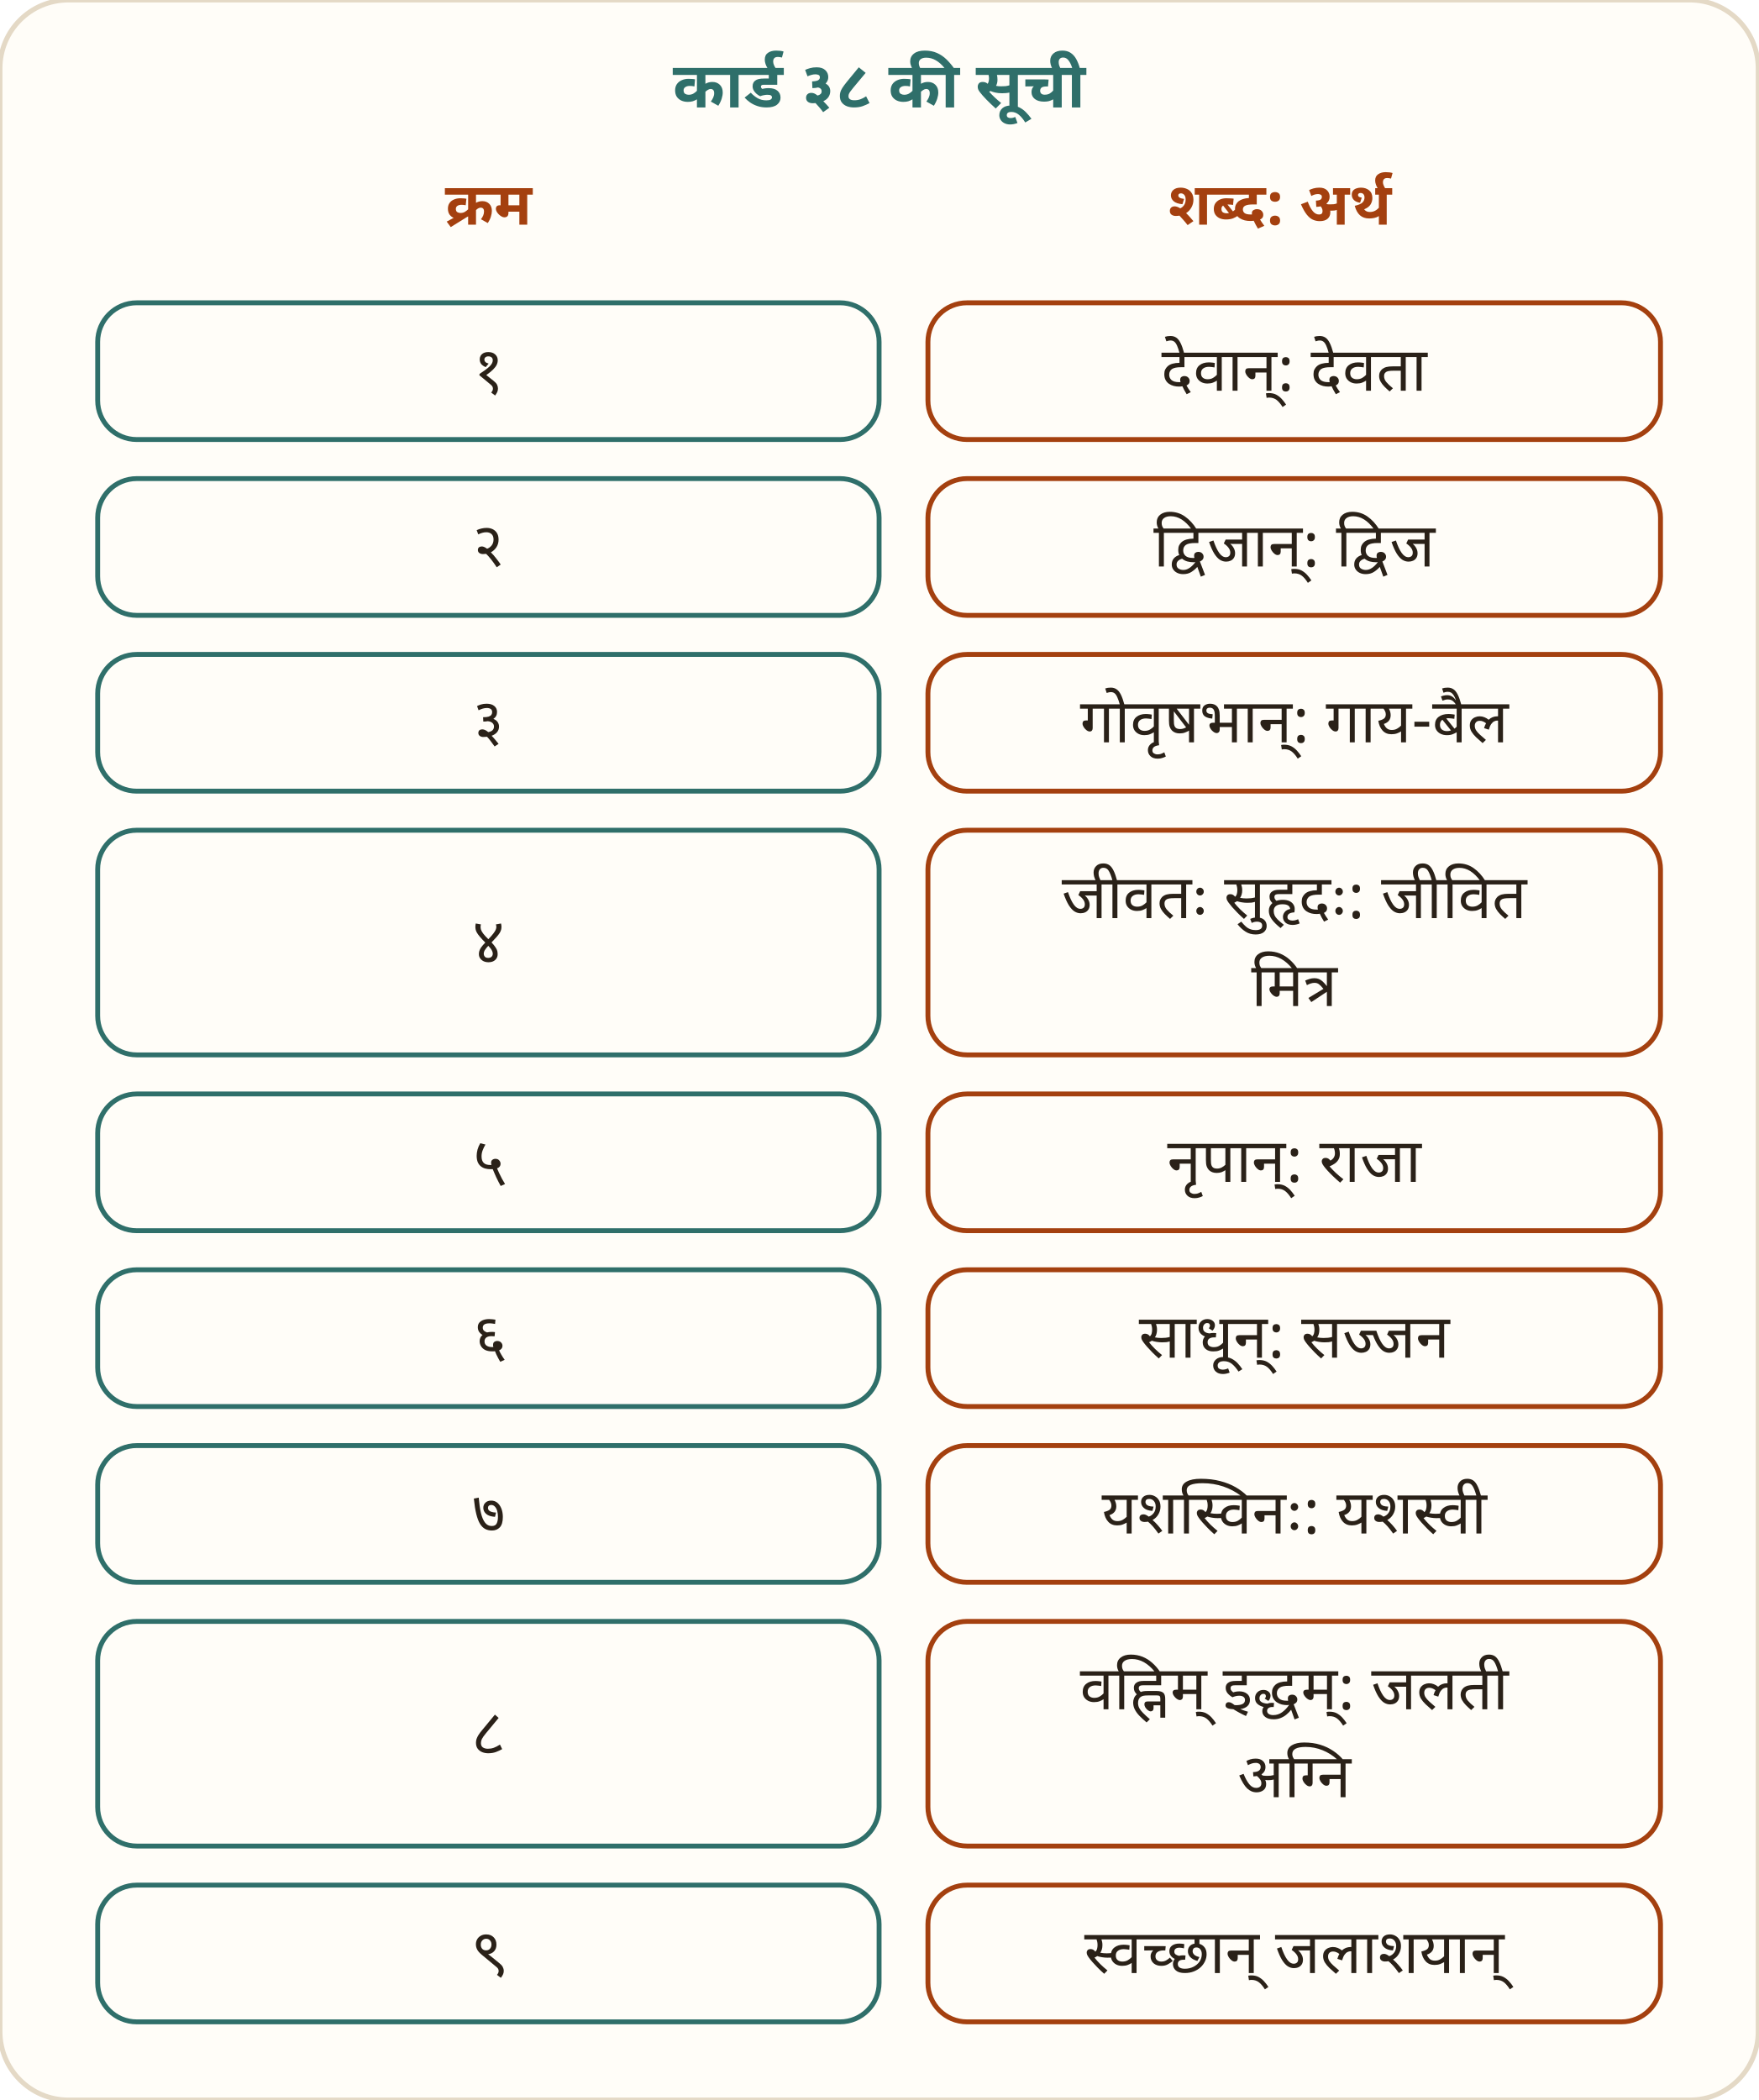
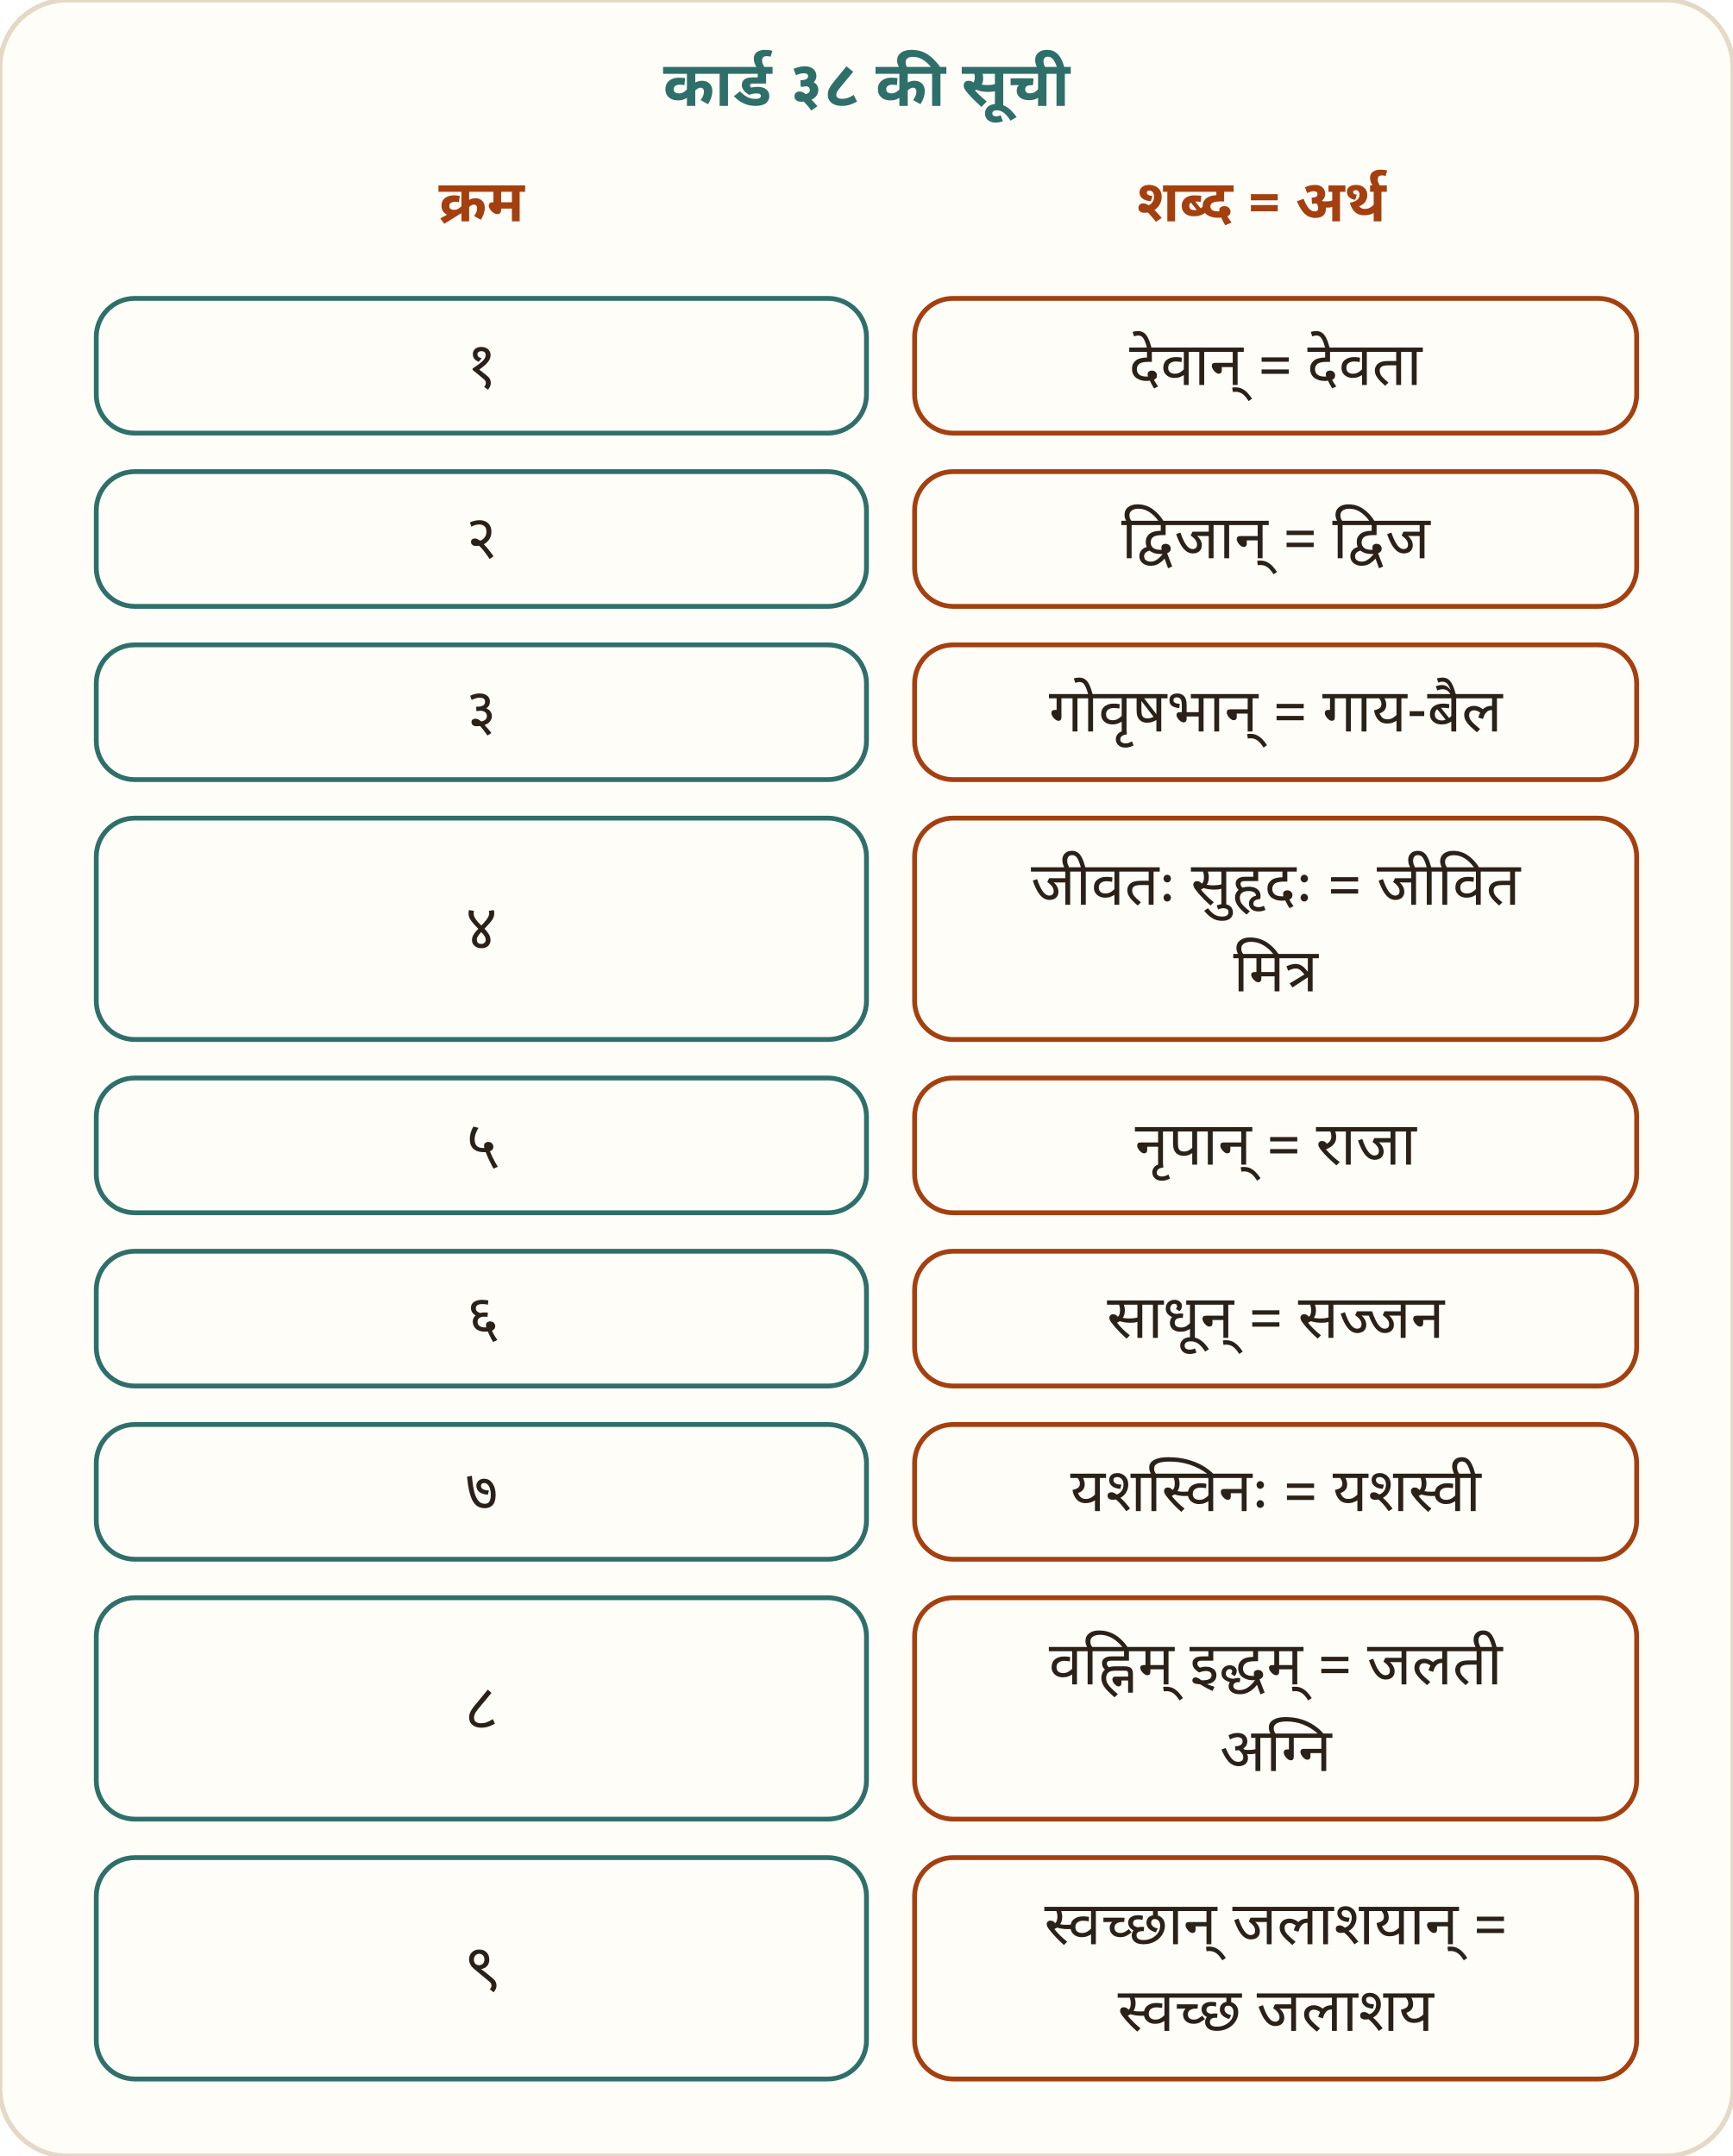
- <svg xmlns="http://www.w3.org/2000/svg" viewBox="0 0 360 430" role="img">
-   <rect width="360" height="430" rx="14" fill="#fffdf8" stroke="#e4d9c6" />
+ <svg xmlns="http://www.w3.org/2000/svg" viewBox="0 0 360 448" role="img">
+   <rect width="360" height="448" rx="14" fill="#fffdf8" stroke="#e4d9c6" />
  <text x="180" y="22" font-family="'Noto Sans Devanagari','Mukta','Nirmala UI','Mangal',sans-serif" font-size="13" font-weight="700" fill="#2f6f6a" text-anchor="middle">कार्ड ३८ की सूची</text>
  <text x="100" y="46" font-family="'Noto Sans Devanagari','Mukta','Nirmala UI','Mangal',sans-serif" font-size="12" font-weight="700" fill="#a4400f" text-anchor="middle">क्रम</text>
-   <text x="262" y="46" font-family="'Noto Sans Devanagari','Mukta','Nirmala UI','Mangal',sans-serif" font-size="12" font-weight="700" fill="#a4400f" text-anchor="middle">शब्द: अर्थ</text>
+   <text x="262" y="46" font-family="'Noto Sans Devanagari','Mukta','Nirmala UI','Mangal',sans-serif" font-size="12" font-weight="700" fill="#a4400f" text-anchor="middle">शब्द = अर्थ</text>
  <rect x="20" y="62" width="160" height="28" rx="8" fill="#fffdf8" stroke="#2f6f6a" />
  <text x="100.0" y="80.0" font-family="'Noto Sans Devanagari','Mukta','Nirmala UI','Mangal',sans-serif" font-size="12.5" font-weight="500" fill="#2a2118" text-anchor="middle">१</text>
  <rect x="190" y="62" width="150" height="28" rx="8" fill="#fffdf8" stroke="#a4400f" />
-   <text x="265.0" y="80.0" font-family="'Noto Sans Devanagari','Mukta','Nirmala UI','Mangal',sans-serif" font-size="12.5" font-weight="500" fill="#2a2118" text-anchor="middle">देवान्: देवता</text>
+   <text x="265.0" y="80.0" font-family="'Noto Sans Devanagari','Mukta','Nirmala UI','Mangal',sans-serif" font-size="12.5" font-weight="500" fill="#2a2118" text-anchor="middle">देवान् = देवता</text>
  <rect x="20" y="98" width="160" height="28" rx="8" fill="#fffdf8" stroke="#2f6f6a" />
  <text x="100.0" y="116.0" font-family="'Noto Sans Devanagari','Mukta','Nirmala UI','Mangal',sans-serif" font-size="12.5" font-weight="500" fill="#2a2118" text-anchor="middle">२</text>
  <rect x="190" y="98" width="150" height="28" rx="8" fill="#fffdf8" stroke="#a4400f" />
-   <text x="265.0" y="116.0" font-family="'Noto Sans Devanagari','Mukta','Nirmala UI','Mangal',sans-serif" font-size="12.5" font-weight="500" fill="#2a2118" text-anchor="middle">द्विजान्: द्विज</text>
+   <text x="265.0" y="116.0" font-family="'Noto Sans Devanagari','Mukta','Nirmala UI','Mangal',sans-serif" font-size="12.5" font-weight="500" fill="#2a2118" text-anchor="middle">द्विजान् = द्विज</text>
  <rect x="20" y="134" width="160" height="28" rx="8" fill="#fffdf8" stroke="#2f6f6a" />
  <text x="100.0" y="152.0" font-family="'Noto Sans Devanagari','Mukta','Nirmala UI','Mangal',sans-serif" font-size="12.5" font-weight="500" fill="#2a2118" text-anchor="middle">३</text>
  <rect x="190" y="134" width="150" height="28" rx="8" fill="#fffdf8" stroke="#a4400f" />
-   <text x="265.0" y="152.0" font-family="'Noto Sans Devanagari','Mukta','Nirmala UI','Mangal',sans-serif" font-size="12.5" font-weight="500" fill="#2a2118" text-anchor="middle">गोवृषभान्: गाय-बैल</text>
+   <text x="265.0" y="152.0" font-family="'Noto Sans Devanagari','Mukta','Nirmala UI','Mangal',sans-serif" font-size="12.5" font-weight="500" fill="#2a2118" text-anchor="middle">गोवृषभान् = गाय-बैल</text>
  <rect x="20" y="170" width="160" height="46" rx="8" fill="#fffdf8" stroke="#2f6f6a" />
  <text x="100.0" y="197.0" font-family="'Noto Sans Devanagari','Mukta','Nirmala UI','Mangal',sans-serif" font-size="12.5" font-weight="500" fill="#2a2118" text-anchor="middle">४</text>
  <rect x="190" y="170" width="150" height="46" rx="8" fill="#fffdf8" stroke="#a4400f" />
-   <text x="265.0" y="188.0" font-family="'Noto Sans Devanagari','Mukta','Nirmala UI','Mangal',sans-serif" font-size="12.5" font-weight="500" fill="#2a2118" text-anchor="middle">जीवतः सुहृदः: जीवित</text>
+   <text x="265.0" y="188.0" font-family="'Noto Sans Devanagari','Mukta','Nirmala UI','Mangal',sans-serif" font-size="12.5" font-weight="500" fill="#2a2118" text-anchor="middle">जीवतः सुहृदः = जीवित</text>
  <text x="265.0" y="206.0" font-family="'Noto Sans Devanagari','Mukta','Nirmala UI','Mangal',sans-serif" font-size="12.5" font-weight="500" fill="#2a2118" text-anchor="middle">मित्र</text>
  <rect x="20" y="224" width="160" height="28" rx="8" fill="#fffdf8" stroke="#2f6f6a" />
  <text x="100.0" y="242.0" font-family="'Noto Sans Devanagari','Mukta','Nirmala UI','Mangal',sans-serif" font-size="12.5" font-weight="500" fill="#2a2118" text-anchor="middle">५</text>
  <rect x="190" y="224" width="150" height="28" rx="8" fill="#fffdf8" stroke="#a4400f" />
-   <text x="265.0" y="242.0" font-family="'Noto Sans Devanagari','Mukta','Nirmala UI','Mangal',sans-serif" font-size="12.5" font-weight="500" fill="#2a2118" text-anchor="middle">नृपान्: राजा</text>
+   <text x="265.0" y="242.0" font-family="'Noto Sans Devanagari','Mukta','Nirmala UI','Mangal',sans-serif" font-size="12.5" font-weight="500" fill="#2a2118" text-anchor="middle">नृपान् = राजा</text>
  <rect x="20" y="260" width="160" height="28" rx="8" fill="#fffdf8" stroke="#2f6f6a" />
  <text x="100.0" y="278.0" font-family="'Noto Sans Devanagari','Mukta','Nirmala UI','Mangal',sans-serif" font-size="12.5" font-weight="500" fill="#2a2118" text-anchor="middle">६</text>
  <rect x="190" y="260" width="150" height="28" rx="8" fill="#fffdf8" stroke="#a4400f" />
-   <text x="265.0" y="278.0" font-family="'Noto Sans Devanagari','Mukta','Nirmala UI','Mangal',sans-serif" font-size="12.5" font-weight="500" fill="#2a2118" text-anchor="middle">साधून्: सज्जन</text>
+   <text x="265.0" y="278.0" font-family="'Noto Sans Devanagari','Mukta','Nirmala UI','Mangal',sans-serif" font-size="12.5" font-weight="500" fill="#2a2118" text-anchor="middle">साधून् = सज्जन</text>
  <rect x="20" y="296" width="160" height="28" rx="8" fill="#fffdf8" stroke="#2f6f6a" />
  <text x="100.0" y="314.0" font-family="'Noto Sans Devanagari','Mukta','Nirmala UI','Mangal',sans-serif" font-size="12.5" font-weight="500" fill="#2a2118" text-anchor="middle">७</text>
  <rect x="190" y="296" width="150" height="28" rx="8" fill="#fffdf8" stroke="#a4400f" />
-   <text x="265.0" y="314.0" font-family="'Noto Sans Devanagari','Mukta','Nirmala UI','Mangal',sans-serif" font-size="12.5" font-weight="500" fill="#2a2118" text-anchor="middle">यशस्विनः: यशस्वी</text>
+   <text x="265.0" y="314.0" font-family="'Noto Sans Devanagari','Mukta','Nirmala UI','Mangal',sans-serif" font-size="12.5" font-weight="500" fill="#2a2118" text-anchor="middle">यशस्विनः = यशस्वी</text>
  <rect x="20" y="332" width="160" height="46" rx="8" fill="#fffdf8" stroke="#2f6f6a" />
  <text x="100.0" y="359.0" font-family="'Noto Sans Devanagari','Mukta','Nirmala UI','Mangal',sans-serif" font-size="12.5" font-weight="500" fill="#2a2118" text-anchor="middle">८</text>
  <rect x="190" y="332" width="150" height="46" rx="8" fill="#fffdf8" stroke="#a4400f" />
-   <text x="265.0" y="350.0" font-family="'Noto Sans Devanagari','Mukta','Nirmala UI','Mangal',sans-serif" font-size="12.5" font-weight="500" fill="#2a2118" text-anchor="middle">वह्निम् इद्धम्: जलती</text>
+   <text x="265.0" y="350.0" font-family="'Noto Sans Devanagari','Mukta','Nirmala UI','Mangal',sans-serif" font-size="12.5" font-weight="500" fill="#2a2118" text-anchor="middle">वह्निम् इद्धम् = जलती</text>
  <text x="265.0" y="368.0" font-family="'Noto Sans Devanagari','Mukta','Nirmala UI','Mangal',sans-serif" font-size="12.5" font-weight="500" fill="#2a2118" text-anchor="middle">अग्नि</text>
-   <rect x="20" y="386" width="160" height="28" rx="8" fill="#fffdf8" stroke="#2f6f6a" />
-   <text x="100.0" y="404.0" font-family="'Noto Sans Devanagari','Mukta','Nirmala UI','Mangal',sans-serif" font-size="12.5" font-weight="500" fill="#2a2118" text-anchor="middle">९</text>
-   <rect x="190" y="386" width="150" height="28" rx="8" fill="#fffdf8" stroke="#a4400f" />
-   <text x="265.0" y="404.0" font-family="'Noto Sans Devanagari','Mukta','Nirmala UI','Mangal',sans-serif" font-size="12.5" font-weight="500" fill="#2a2118" text-anchor="middle">स्वच्छान् जलाशयान्</text>
+   <rect x="20" y="386" width="160" height="46" rx="8" fill="#fffdf8" stroke="#2f6f6a" />
+   <text x="100.0" y="413.0" font-family="'Noto Sans Devanagari','Mukta','Nirmala UI','Mangal',sans-serif" font-size="12.5" font-weight="500" fill="#2a2118" text-anchor="middle">९</text>
+   <rect x="190" y="386" width="150" height="46" rx="8" fill="#fffdf8" stroke="#a4400f" />
+   <text x="265.0" y="404.0" font-family="'Noto Sans Devanagari','Mukta','Nirmala UI','Mangal',sans-serif" font-size="12.5" font-weight="500" fill="#2a2118" text-anchor="middle">स्वच्छान् जलाशयान् =</text>
+   <text x="265.0" y="422.0" font-family="'Noto Sans Devanagari','Mukta','Nirmala UI','Mangal',sans-serif" font-size="12.5" font-weight="500" fill="#2a2118" text-anchor="middle">स्वच्छ जलाशय</text>
</svg>
